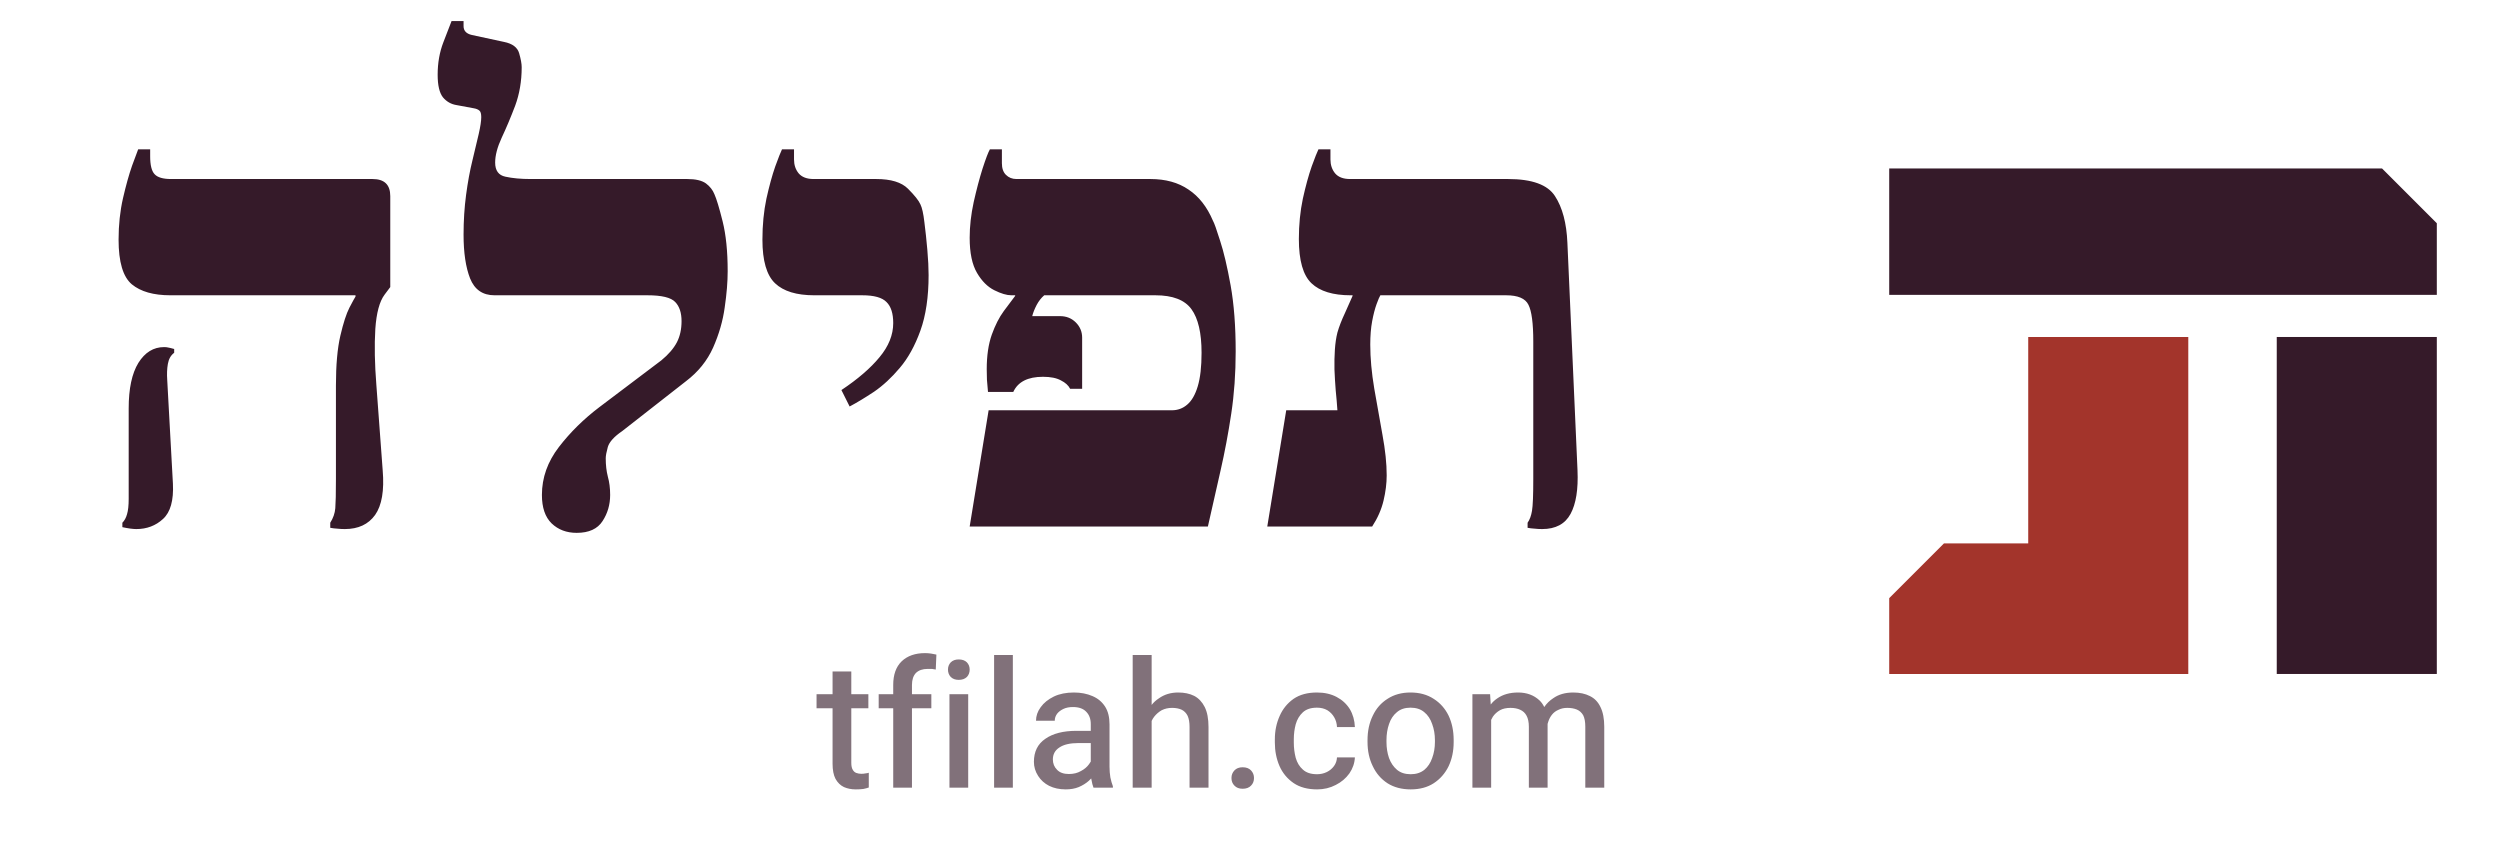
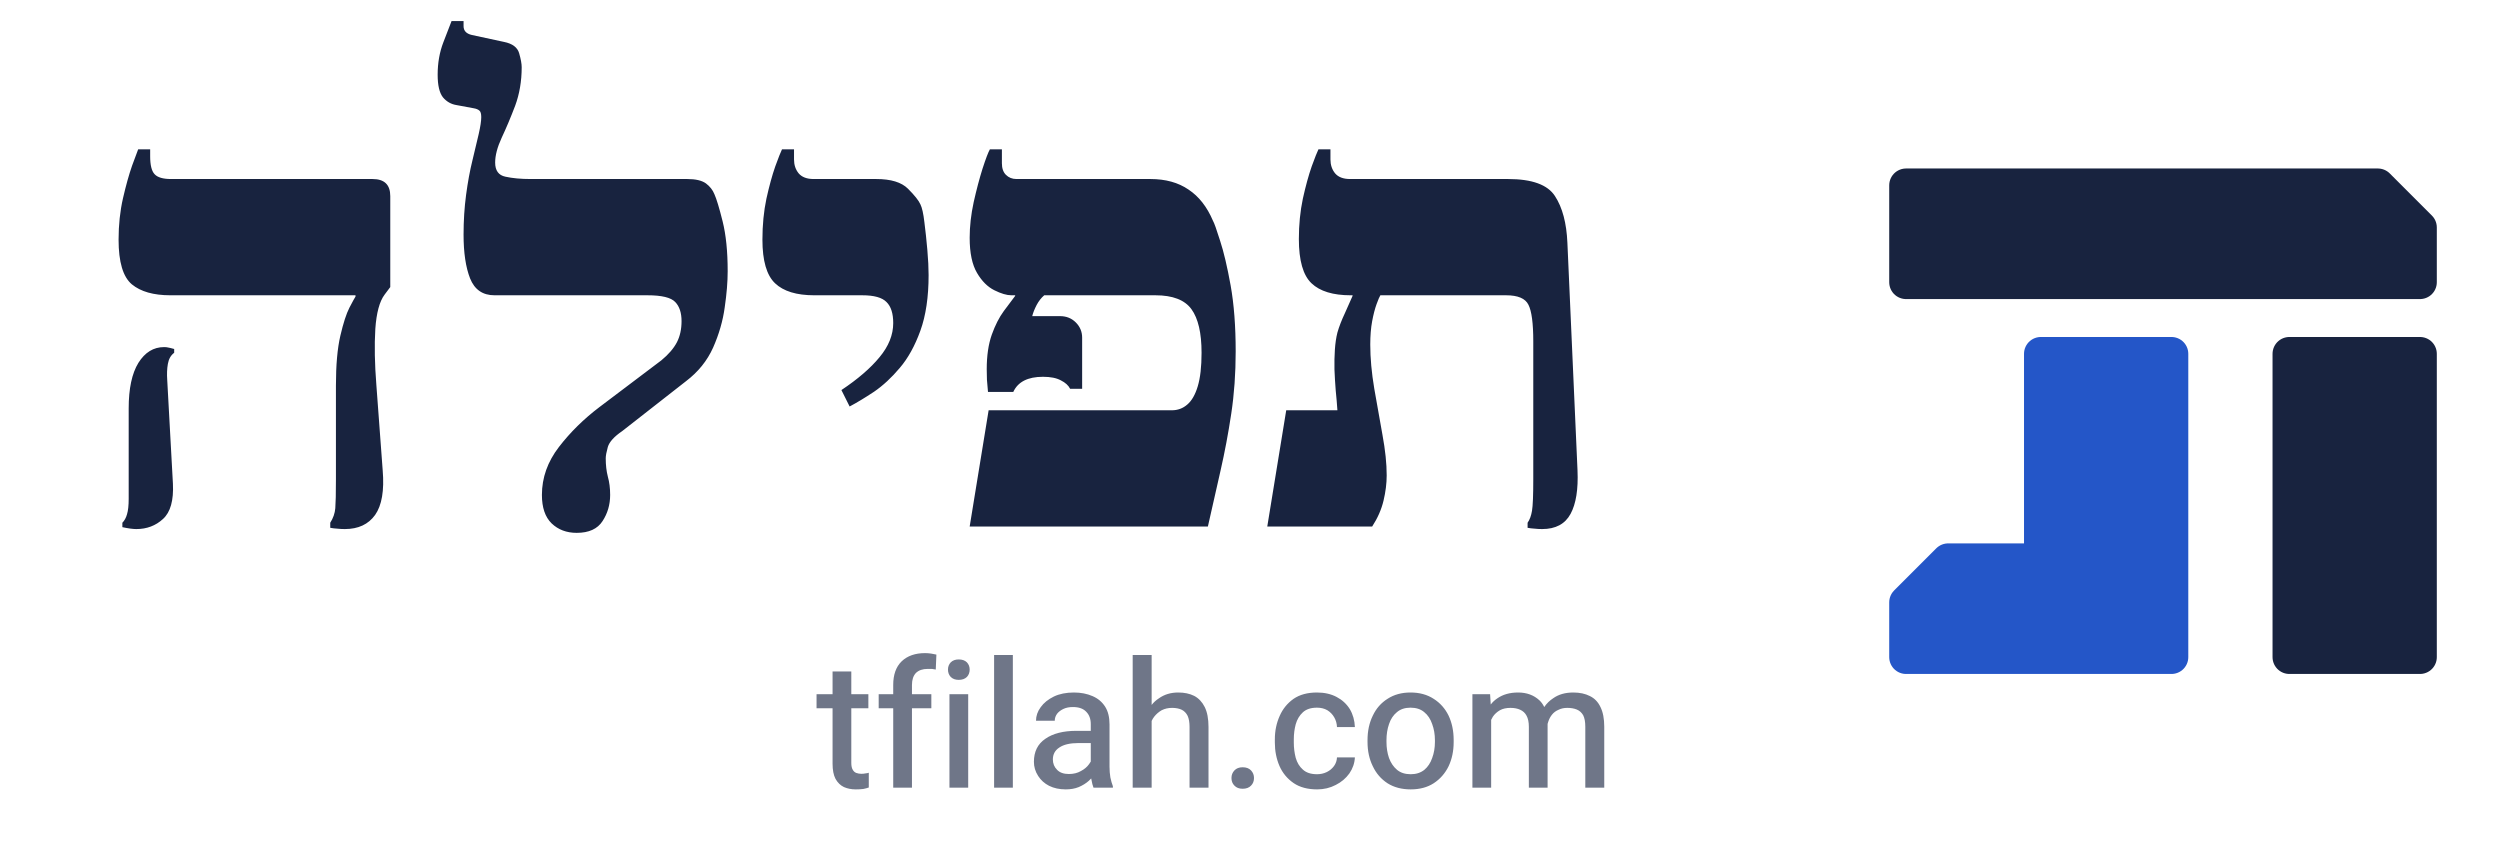
<svg xmlns="http://www.w3.org/2000/svg" viewBox="0 0 118.7 40" role="img" aria-label="תפילה · tfilah.com">
  <g transform="translate(86.7 4)">
-     <path d="M3 4H26.4L29 6.6V10H3Z" fill="#351A29" />
-     <path d="M21.4 12H29V28H21.4Z" fill="#351A29" />
-     <path d="M9.6 12H17.2V28H3V24.4L5.6 21.8H9.6Z" fill="#A3342B" />
+     <path d="M3.8 4.8H26.2L28.2 6.8V9.4H3.8Z" fill="#18233F" stroke="#18233F" stroke-width="1.6" stroke-linejoin="round" />
+     <path d="M22 12.8H28.2V27.2H22Z" fill="#18233F" stroke="#18233F" stroke-width="1.6" stroke-linejoin="round" />
+     <path d="M10.2 12.8H16.4V27.2H3.8V24.6L5.8 22.6H10.2Z" fill="#2456C8" stroke="#2456C8" stroke-width="1.6" stroke-linejoin="round" />
  </g>
-   <path transform="translate(3.98 25)" d="M12.39 0.12Q12.21 0.12 12.03 0.1Q11.85 0.09 11.7 0.06V-0.18Q11.91 -0.51 11.94 -0.87Q11.97 -1.23 11.97 -2.25V-6.69Q11.97 -8.16 12.18 -9.06Q12.39 -9.96 12.61 -10.39Q12.84 -10.83 12.9 -10.92V-10.98H4.11Q2.91 -10.98 2.28 -11.5Q1.65 -12.03 1.65 -13.62Q1.65 -14.67 1.86 -15.59Q2.07 -16.5 2.29 -17.13Q2.52 -17.76 2.58 -17.91H3.15V-17.58Q3.15 -16.95 3.36 -16.73Q3.57 -16.5 4.14 -16.5H13.71Q14.55 -16.5 14.55 -15.69V-11.37L14.28 -11.01Q13.92 -10.53 13.84 -9.38Q13.77 -8.22 13.89 -6.72L14.19 -2.67Q14.31 -1.23 13.83 -0.55Q13.35 0.12 12.39 0.12ZM2.49 0.12Q2.25 0.12 1.83 0.03V-0.18Q1.98 -0.33 2.05 -0.58Q2.13 -0.84 2.13 -1.32V-5.61Q2.13 -7.02 2.59 -7.77Q3.06 -8.52 3.81 -8.52Q3.93 -8.52 4 -8.5Q4.08 -8.49 4.29 -8.43V-8.25Q4.05 -8.07 3.99 -7.72Q3.93 -7.38 3.96 -6.96L4.23 -2.04Q4.29 -0.84 3.76 -0.36Q3.24 0.12 2.49 0.12ZM23.4 0.3Q22.68 0.3 22.21 -0.15Q21.75 -0.6 21.75 -1.5Q21.75 -2.73 22.56 -3.78Q23.37 -4.83 24.48 -5.67L27.42 -7.89Q27.93 -8.31 28.16 -8.75Q28.38 -9.18 28.38 -9.75Q28.38 -10.35 28.08 -10.66Q27.78 -10.98 26.76 -10.98H19.5Q18.66 -10.98 18.34 -11.78Q18.03 -12.57 18.03 -13.86Q18.03 -14.85 18.15 -15.75Q18.27 -16.65 18.45 -17.38Q18.63 -18.12 18.75 -18.64Q18.87 -19.17 18.87 -19.44Q18.87 -19.68 18.78 -19.75Q18.69 -19.83 18.51 -19.86L17.7 -20.01Q17.31 -20.07 17.05 -20.38Q16.8 -20.7 16.8 -21.45Q16.8 -22.29 17.07 -22.99Q17.34 -23.7 17.46 -24H18.03V-23.76Q18.03 -23.43 18.42 -23.34L19.95 -23.01Q20.55 -22.89 20.67 -22.47Q20.79 -22.05 20.79 -21.81Q20.79 -20.82 20.48 -19.98Q20.16 -19.14 19.84 -18.46Q19.53 -17.79 19.53 -17.28Q19.53 -16.71 20.02 -16.61Q20.52 -16.5 21.21 -16.5H28.65Q29.25 -16.5 29.54 -16.29Q29.82 -16.08 29.94 -15.78Q30.09 -15.45 30.33 -14.49Q30.57 -13.53 30.57 -12.12Q30.57 -11.37 30.43 -10.41Q30.3 -9.45 29.88 -8.5Q29.46 -7.56 28.59 -6.9L25.56 -4.53Q24.99 -4.14 24.88 -3.78Q24.78 -3.42 24.78 -3.24Q24.78 -2.76 24.88 -2.37Q24.99 -1.98 24.99 -1.5Q24.99 -0.81 24.63 -0.26Q24.27 0.3 23.4 0.3ZM36.36 -5.7 35.97 -6.48Q37.14 -7.26 37.78 -8.04Q38.43 -8.82 38.43 -9.66Q38.43 -10.35 38.11 -10.66Q37.8 -10.98 36.96 -10.98H34.68Q33.42 -10.98 32.82 -11.55Q32.22 -12.12 32.22 -13.62Q32.22 -14.67 32.41 -15.57Q32.61 -16.47 32.83 -17.1Q33.06 -17.73 33.15 -17.91H33.72V-17.43Q33.72 -17.04 33.94 -16.77Q34.17 -16.5 34.65 -16.5H37.62Q38.67 -16.5 39.13 -16.04Q39.6 -15.57 39.72 -15.3Q39.84 -15.06 39.91 -14.45Q39.99 -13.83 40.05 -13.14Q40.11 -12.45 40.11 -11.94Q40.11 -10.38 39.72 -9.3Q39.33 -8.22 38.74 -7.53Q38.16 -6.84 37.52 -6.4Q36.87 -5.97 36.36 -5.7ZM42.06 0 42.96 -5.52H51.66Q52.08 -5.52 52.39 -5.79Q52.71 -6.06 52.89 -6.66Q53.07 -7.26 53.07 -8.25Q53.07 -9.66 52.59 -10.32Q52.11 -10.98 50.88 -10.98H45.6Q45.39 -10.8 45.24 -10.52Q45.09 -10.23 45.03 -9.99H46.35Q46.8 -9.99 47.1 -9.69Q47.4 -9.39 47.4 -8.97V-6.54H46.83Q46.71 -6.78 46.39 -6.94Q46.08 -7.11 45.54 -7.11Q44.46 -7.11 44.13 -6.39H42.93Q42.9 -6.75 42.88 -6.97Q42.87 -7.2 42.87 -7.47Q42.87 -8.43 43.11 -9.11Q43.35 -9.78 43.68 -10.23Q44.01 -10.68 44.22 -10.95V-10.98H44.04Q43.71 -10.98 43.23 -11.22Q42.75 -11.46 42.41 -12.04Q42.06 -12.63 42.06 -13.71Q42.06 -14.52 42.25 -15.4Q42.45 -16.29 42.67 -16.99Q42.9 -17.7 43.02 -17.91H43.59V-17.25Q43.59 -16.89 43.78 -16.7Q43.98 -16.5 44.28 -16.5H50.64Q51.72 -16.5 52.45 -16Q53.19 -15.51 53.61 -14.52Q53.7 -14.37 53.95 -13.57Q54.21 -12.78 54.45 -11.45Q54.69 -10.11 54.69 -8.31Q54.69 -6.75 54.48 -5.36Q54.27 -3.96 53.97 -2.65Q53.67 -1.35 53.37 0ZM69.24 0.12Q69.06 0.12 68.88 0.1Q68.7 0.09 68.55 0.06V-0.18Q68.7 -0.39 68.76 -0.75Q68.82 -1.11 68.82 -2.25V-8.79Q68.82 -10.08 68.59 -10.53Q68.37 -10.98 67.53 -10.98H61.56Q61.5 -10.89 61.38 -10.56Q61.26 -10.23 61.17 -9.75Q61.08 -9.27 61.08 -8.64Q61.08 -7.68 61.27 -6.55Q61.47 -5.43 61.66 -4.35Q61.86 -3.27 61.86 -2.43Q61.86 -1.86 61.71 -1.23Q61.56 -0.6 61.17 0H56.19L57.09 -5.52H59.52Q59.49 -5.97 59.44 -6.46Q59.4 -6.96 59.38 -7.46Q59.37 -7.95 59.4 -8.4Q59.43 -8.85 59.52 -9.21Q59.64 -9.63 59.88 -10.14L60.24 -10.95V-10.98H60.15Q58.89 -10.98 58.29 -11.55Q57.69 -12.12 57.69 -13.65Q57.69 -14.67 57.88 -15.57Q58.08 -16.47 58.3 -17.1Q58.53 -17.73 58.62 -17.91H59.19V-17.43Q59.19 -17.04 59.41 -16.77Q59.64 -16.5 60.12 -16.5H67.62Q69.33 -16.5 69.85 -15.69Q70.38 -14.88 70.44 -13.47L70.92 -2.67Q70.98 -1.32 70.59 -0.6Q70.2 0.12 69.24 0.12Z" fill="#351A29" />
-   <path transform="translate(38.73 37.4)" d="M2.5 -3.77H1.69V-1.18Q1.69 -0.96 1.76 -0.85Q1.82 -0.74 1.93 -0.7Q2.04 -0.66 2.17 -0.66Q2.27 -0.66 2.37 -0.68Q2.47 -0.69 2.52 -0.71V-0.01Q2.41 0.03 2.26 0.06Q2.11 0.08 1.9 0.08Q1.59 0.08 1.34 -0.03Q1.09 -0.15 0.94 -0.42Q0.8 -0.69 0.8 -1.14V-3.77H0.04V-4.44H0.8V-5.52H1.69V-4.44H2.5ZM3.68 0V-3.77H2.99V-4.44H3.68V-4.88Q3.68 -5.61 4.08 -6Q4.49 -6.39 5.19 -6.39Q5.33 -6.39 5.47 -6.37Q5.6 -6.35 5.73 -6.32L5.7 -5.61Q5.62 -5.63 5.52 -5.64Q5.41 -5.64 5.31 -5.64Q4.96 -5.64 4.76 -5.45Q4.57 -5.25 4.57 -4.88V-4.44H5.49V-3.77H4.57V0ZM6.79 -6.09Q7.04 -6.09 7.18 -5.95Q7.31 -5.81 7.31 -5.61Q7.31 -5.4 7.18 -5.26Q7.04 -5.12 6.79 -5.12Q6.55 -5.12 6.41 -5.26Q6.28 -5.4 6.28 -5.61Q6.28 -5.81 6.41 -5.95Q6.55 -6.09 6.79 -6.09ZM7.24 0H6.35V-4.44H7.24ZM9.36 0H8.47V-6.3H9.36ZM13.06 -3.02Q13.06 -3.39 12.84 -3.61Q12.63 -3.83 12.21 -3.83Q11.95 -3.83 11.76 -3.74Q11.57 -3.65 11.46 -3.51Q11.35 -3.36 11.35 -3.18H10.46Q10.46 -3.52 10.68 -3.82Q10.9 -4.13 11.31 -4.33Q11.71 -4.52 12.26 -4.52Q12.75 -4.52 13.14 -4.35Q13.52 -4.19 13.74 -3.85Q13.95 -3.52 13.95 -3.01V-1Q13.95 -0.73 13.99 -0.49Q14.04 -0.25 14.11 -0.07V0H13.19Q13.13 -0.15 13.09 -0.39Q13.09 -0.41 13.08 -0.44Q13.03 -0.39 12.97 -0.33Q12.77 -0.15 12.49 -0.03Q12.22 0.08 11.87 0.08Q11.42 0.08 11.08 -0.09Q10.75 -0.26 10.56 -0.56Q10.36 -0.87 10.36 -1.23Q10.36 -1.95 10.9 -2.32Q11.44 -2.7 12.38 -2.7H13.06ZM12.48 -2.12Q11.88 -2.12 11.57 -1.91Q11.26 -1.71 11.26 -1.34Q11.26 -1.05 11.46 -0.85Q11.65 -0.65 12.02 -0.65Q12.35 -0.65 12.59 -0.79Q12.84 -0.92 12.98 -1.12Q13.02 -1.18 13.06 -1.24V-2.12ZM15.95 0H15.05V-6.3H15.95V-3.93Q16.09 -4.11 16.29 -4.24Q16.68 -4.52 17.21 -4.52Q17.65 -4.52 17.97 -4.36Q18.29 -4.19 18.47 -3.83Q18.65 -3.47 18.65 -2.88V0H17.75V-2.88Q17.75 -3.21 17.66 -3.41Q17.56 -3.61 17.38 -3.7Q17.19 -3.79 16.92 -3.79Q16.65 -3.79 16.43 -3.68Q16.22 -3.56 16.07 -3.37Q16 -3.28 15.95 -3.17ZM20.27 0.05Q20.02 0.05 19.88 -0.1Q19.74 -0.24 19.74 -0.46Q19.74 -0.67 19.88 -0.82Q20.02 -0.97 20.27 -0.97Q20.53 -0.97 20.67 -0.82Q20.81 -0.67 20.81 -0.46Q20.81 -0.24 20.67 -0.1Q20.53 0.05 20.27 0.05ZM23.81 0.08Q23.13 0.08 22.69 -0.22Q22.24 -0.53 22.02 -1.03Q21.8 -1.54 21.8 -2.14V-2.3Q21.8 -2.9 22.03 -3.41Q22.25 -3.91 22.69 -4.22Q23.13 -4.52 23.8 -4.52Q24.33 -4.52 24.73 -4.31Q25.13 -4.1 25.36 -3.73Q25.58 -3.36 25.6 -2.88H24.75Q24.74 -3.13 24.62 -3.34Q24.5 -3.55 24.29 -3.68Q24.08 -3.8 23.8 -3.8Q23.37 -3.8 23.13 -3.58Q22.89 -3.36 22.79 -3.01Q22.7 -2.67 22.7 -2.3V-2.14Q22.7 -1.77 22.79 -1.42Q22.89 -1.07 23.13 -0.86Q23.37 -0.64 23.8 -0.64Q24.05 -0.64 24.26 -0.74Q24.47 -0.84 24.61 -1.03Q24.74 -1.21 24.75 -1.44H25.6Q25.58 -1.03 25.34 -0.68Q25.09 -0.33 24.69 -0.13Q24.29 0.08 23.81 0.08ZM26.2 -2.26Q26.2 -2.91 26.45 -3.42Q26.69 -3.93 27.15 -4.22Q27.61 -4.52 28.24 -4.52Q28.88 -4.52 29.34 -4.22Q29.8 -3.93 30.05 -3.42Q30.29 -2.91 30.29 -2.26V-2.17Q30.29 -1.53 30.05 -1.02Q29.8 -0.51 29.34 -0.21Q28.89 0.08 28.25 0.08Q27.61 0.08 27.15 -0.21Q26.69 -0.51 26.45 -1.02Q26.2 -1.53 26.2 -2.17ZM27.1 -2.17Q27.1 -1.76 27.22 -1.41Q27.35 -1.06 27.6 -0.85Q27.85 -0.64 28.25 -0.64Q28.64 -0.64 28.9 -0.85Q29.15 -1.06 29.27 -1.41Q29.4 -1.76 29.4 -2.17V-2.26Q29.4 -2.67 29.27 -3.02Q29.15 -3.38 28.89 -3.59Q28.64 -3.8 28.24 -3.8Q27.85 -3.8 27.6 -3.59Q27.34 -3.38 27.22 -3.02Q27.1 -2.67 27.1 -2.26ZM32.07 0H31.18V-4.44H32.02L32.05 -3.95Q32.18 -4.12 32.36 -4.24Q32.76 -4.52 33.35 -4.52Q33.96 -4.52 34.36 -4.15Q34.5 -4.02 34.59 -3.83Q34.76 -4.08 35.02 -4.25Q35.4 -4.52 35.97 -4.52Q36.43 -4.52 36.76 -4.35Q37.09 -4.19 37.26 -3.83Q37.44 -3.47 37.44 -2.89V0H36.54V-2.9Q36.54 -3.24 36.44 -3.44Q36.33 -3.63 36.14 -3.71Q35.95 -3.79 35.68 -3.79Q35.45 -3.79 35.27 -3.7Q35.08 -3.62 34.96 -3.47Q34.84 -3.32 34.78 -3.13Q34.76 -3.08 34.75 -3.03Q34.75 -2.99 34.75 -2.96V0H33.86V-2.89Q33.86 -3.22 33.75 -3.42Q33.65 -3.61 33.45 -3.7Q33.26 -3.79 32.99 -3.79Q32.69 -3.79 32.49 -3.68Q32.28 -3.56 32.15 -3.37Q32.11 -3.3 32.07 -3.22Z" fill="#351A29" fill-opacity=".62" />
+   <path transform="translate(3.98 25)" d="M12.39 0.12Q12.21 0.12 12.03 0.1Q11.85 0.09 11.7 0.06V-0.18Q11.91 -0.51 11.94 -0.87Q11.97 -1.23 11.97 -2.25V-6.69Q11.97 -8.16 12.18 -9.06Q12.39 -9.96 12.61 -10.39Q12.84 -10.83 12.9 -10.92V-10.98H4.11Q2.91 -10.98 2.28 -11.5Q1.65 -12.03 1.65 -13.62Q1.65 -14.67 1.86 -15.59Q2.07 -16.5 2.29 -17.13Q2.52 -17.76 2.58 -17.91H3.15V-17.58Q3.15 -16.95 3.36 -16.73Q3.57 -16.5 4.14 -16.5H13.71Q14.55 -16.5 14.55 -15.69V-11.37L14.28 -11.01Q13.92 -10.53 13.84 -9.38Q13.77 -8.22 13.89 -6.72L14.19 -2.67Q14.31 -1.23 13.83 -0.55Q13.35 0.12 12.39 0.12ZM2.49 0.12Q2.25 0.12 1.83 0.03V-0.18Q1.98 -0.33 2.05 -0.58Q2.13 -0.84 2.13 -1.32V-5.61Q2.13 -7.02 2.59 -7.77Q3.06 -8.52 3.81 -8.52Q3.93 -8.52 4 -8.5Q4.08 -8.49 4.29 -8.43V-8.25Q4.05 -8.07 3.99 -7.72Q3.93 -7.38 3.96 -6.96L4.23 -2.04Q4.29 -0.84 3.76 -0.36Q3.24 0.12 2.49 0.12ZM23.4 0.3Q22.68 0.3 22.21 -0.15Q21.75 -0.6 21.75 -1.5Q21.75 -2.73 22.56 -3.78Q23.37 -4.83 24.48 -5.67L27.42 -7.89Q27.93 -8.31 28.16 -8.75Q28.38 -9.18 28.38 -9.75Q28.38 -10.35 28.08 -10.66Q27.78 -10.98 26.76 -10.98H19.5Q18.66 -10.98 18.34 -11.78Q18.03 -12.57 18.03 -13.86Q18.03 -14.85 18.15 -15.75Q18.27 -16.65 18.45 -17.38Q18.63 -18.12 18.75 -18.64Q18.87 -19.17 18.87 -19.44Q18.87 -19.68 18.78 -19.75Q18.69 -19.83 18.51 -19.86L17.7 -20.01Q17.31 -20.07 17.05 -20.38Q16.8 -20.7 16.8 -21.45Q16.8 -22.29 17.07 -22.99Q17.34 -23.7 17.46 -24H18.03V-23.76Q18.03 -23.43 18.42 -23.34L19.95 -23.01Q20.55 -22.89 20.67 -22.47Q20.79 -22.05 20.79 -21.81Q20.79 -20.82 20.48 -19.98Q20.16 -19.14 19.84 -18.46Q19.53 -17.79 19.53 -17.28Q19.53 -16.71 20.02 -16.61Q20.52 -16.5 21.21 -16.5H28.65Q29.25 -16.5 29.54 -16.29Q29.82 -16.08 29.94 -15.78Q30.09 -15.45 30.33 -14.49Q30.57 -13.53 30.57 -12.12Q30.57 -11.37 30.43 -10.41Q30.3 -9.45 29.88 -8.5Q29.46 -7.56 28.59 -6.9L25.56 -4.53Q24.99 -4.14 24.88 -3.78Q24.78 -3.42 24.78 -3.24Q24.78 -2.76 24.88 -2.37Q24.99 -1.98 24.99 -1.5Q24.99 -0.81 24.63 -0.26Q24.27 0.3 23.4 0.3ZM36.36 -5.7 35.97 -6.48Q37.14 -7.26 37.78 -8.04Q38.43 -8.82 38.43 -9.66Q38.43 -10.35 38.11 -10.66Q37.8 -10.98 36.96 -10.98H34.68Q33.42 -10.98 32.82 -11.55Q32.22 -12.12 32.22 -13.62Q32.22 -14.67 32.41 -15.57Q32.61 -16.47 32.83 -17.1Q33.06 -17.73 33.15 -17.91H33.72V-17.43Q33.72 -17.04 33.94 -16.77Q34.17 -16.5 34.65 -16.5H37.62Q38.67 -16.5 39.13 -16.04Q39.6 -15.57 39.72 -15.3Q39.84 -15.06 39.91 -14.45Q39.99 -13.83 40.05 -13.14Q40.11 -12.45 40.11 -11.94Q40.11 -10.38 39.72 -9.3Q39.33 -8.22 38.74 -7.53Q38.16 -6.84 37.52 -6.4Q36.87 -5.97 36.36 -5.7ZM42.06 0 42.96 -5.52H51.66Q52.08 -5.52 52.39 -5.79Q52.71 -6.06 52.89 -6.66Q53.07 -7.26 53.07 -8.25Q53.07 -9.66 52.59 -10.32Q52.11 -10.98 50.88 -10.98H45.6Q45.39 -10.8 45.24 -10.52Q45.09 -10.23 45.03 -9.99H46.35Q46.8 -9.99 47.1 -9.69Q47.4 -9.39 47.4 -8.97V-6.54H46.83Q46.71 -6.78 46.39 -6.94Q46.08 -7.11 45.54 -7.11Q44.46 -7.11 44.13 -6.39H42.93Q42.9 -6.75 42.88 -6.97Q42.87 -7.2 42.87 -7.47Q42.87 -8.43 43.11 -9.11Q43.35 -9.78 43.68 -10.23Q44.01 -10.68 44.22 -10.95V-10.98H44.04Q43.71 -10.98 43.23 -11.22Q42.75 -11.46 42.41 -12.04Q42.06 -12.63 42.06 -13.71Q42.06 -14.52 42.25 -15.4Q42.45 -16.29 42.67 -16.99Q42.9 -17.7 43.02 -17.91H43.59V-17.25Q43.59 -16.89 43.78 -16.7Q43.98 -16.5 44.28 -16.5H50.64Q51.72 -16.5 52.45 -16Q53.19 -15.51 53.61 -14.52Q53.7 -14.37 53.95 -13.57Q54.21 -12.78 54.45 -11.45Q54.69 -10.11 54.69 -8.31Q54.69 -6.75 54.48 -5.36Q54.27 -3.96 53.97 -2.65Q53.67 -1.35 53.37 0ZM69.24 0.12Q69.06 0.12 68.88 0.1Q68.7 0.09 68.55 0.06V-0.18Q68.7 -0.39 68.76 -0.75Q68.82 -1.11 68.82 -2.25V-8.79Q68.82 -10.08 68.59 -10.53Q68.37 -10.98 67.53 -10.98H61.56Q61.5 -10.89 61.38 -10.56Q61.26 -10.23 61.17 -9.75Q61.08 -9.27 61.08 -8.64Q61.08 -7.68 61.27 -6.55Q61.47 -5.43 61.66 -4.35Q61.86 -3.27 61.86 -2.43Q61.86 -1.86 61.71 -1.23Q61.56 -0.6 61.17 0H56.19L57.09 -5.52H59.52Q59.49 -5.97 59.44 -6.46Q59.4 -6.96 59.38 -7.46Q59.37 -7.95 59.4 -8.4Q59.43 -8.85 59.52 -9.21Q59.64 -9.63 59.88 -10.14L60.24 -10.95V-10.98H60.15Q58.89 -10.98 58.29 -11.55Q57.69 -12.12 57.69 -13.65Q57.69 -14.67 57.88 -15.57Q58.08 -16.47 58.3 -17.1Q58.53 -17.73 58.62 -17.91H59.19V-17.43Q59.19 -17.04 59.41 -16.77Q59.64 -16.5 60.12 -16.5H67.62Q69.33 -16.5 69.85 -15.69Q70.38 -14.88 70.44 -13.47L70.92 -2.67Q70.98 -1.32 70.59 -0.6Q70.2 0.12 69.24 0.12Z" fill="#18233F" />
+   <path transform="translate(38.73 37.4)" d="M2.5 -3.77H1.69V-1.18Q1.69 -0.96 1.76 -0.85Q1.82 -0.74 1.93 -0.7Q2.04 -0.66 2.17 -0.66Q2.27 -0.66 2.37 -0.68Q2.47 -0.69 2.52 -0.71V-0.01Q2.41 0.03 2.26 0.06Q2.11 0.08 1.9 0.08Q1.59 0.08 1.34 -0.03Q1.09 -0.15 0.94 -0.42Q0.8 -0.69 0.8 -1.14V-3.77H0.04V-4.44H0.8V-5.52H1.69V-4.44H2.5ZM3.68 0V-3.77H2.99V-4.44H3.68V-4.88Q3.68 -5.61 4.08 -6Q4.49 -6.39 5.19 -6.39Q5.33 -6.39 5.47 -6.37Q5.6 -6.35 5.73 -6.32L5.7 -5.61Q5.62 -5.63 5.52 -5.64Q5.41 -5.64 5.31 -5.64Q4.96 -5.64 4.76 -5.45Q4.57 -5.25 4.57 -4.88V-4.44H5.49V-3.77H4.57V0ZM6.79 -6.09Q7.04 -6.09 7.18 -5.95Q7.31 -5.81 7.31 -5.61Q7.31 -5.4 7.18 -5.26Q7.04 -5.12 6.79 -5.12Q6.55 -5.12 6.41 -5.26Q6.28 -5.4 6.28 -5.61Q6.28 -5.81 6.41 -5.95Q6.55 -6.09 6.79 -6.09ZM7.24 0H6.35V-4.44H7.24ZM9.36 0H8.47V-6.3H9.36ZM13.06 -3.02Q13.06 -3.39 12.84 -3.61Q12.63 -3.83 12.21 -3.83Q11.95 -3.83 11.76 -3.74Q11.57 -3.65 11.46 -3.51Q11.35 -3.36 11.35 -3.18H10.46Q10.46 -3.52 10.68 -3.82Q10.9 -4.13 11.31 -4.33Q11.71 -4.52 12.26 -4.52Q12.75 -4.52 13.14 -4.35Q13.52 -4.19 13.74 -3.85Q13.95 -3.52 13.95 -3.01V-1Q13.95 -0.73 13.99 -0.49Q14.04 -0.25 14.11 -0.07V0H13.19Q13.13 -0.15 13.09 -0.39Q13.09 -0.41 13.08 -0.44Q13.03 -0.39 12.97 -0.33Q12.77 -0.15 12.49 -0.03Q12.22 0.08 11.87 0.08Q11.42 0.08 11.08 -0.09Q10.75 -0.26 10.56 -0.56Q10.36 -0.87 10.36 -1.23Q10.36 -1.95 10.9 -2.32Q11.44 -2.7 12.38 -2.7H13.06ZM12.48 -2.12Q11.88 -2.12 11.57 -1.91Q11.26 -1.71 11.26 -1.34Q11.26 -1.05 11.46 -0.85Q11.65 -0.65 12.02 -0.65Q12.35 -0.65 12.59 -0.79Q12.84 -0.92 12.98 -1.12Q13.02 -1.18 13.06 -1.24V-2.12ZM15.95 0H15.05V-6.3H15.95V-3.93Q16.09 -4.11 16.29 -4.24Q16.68 -4.52 17.21 -4.52Q17.65 -4.52 17.97 -4.36Q18.29 -4.19 18.47 -3.83Q18.65 -3.47 18.65 -2.88V0H17.75V-2.88Q17.75 -3.21 17.66 -3.41Q17.56 -3.61 17.38 -3.7Q17.19 -3.79 16.92 -3.79Q16.65 -3.79 16.43 -3.68Q16.22 -3.56 16.07 -3.37Q16 -3.28 15.95 -3.17ZM20.27 0.05Q20.02 0.05 19.88 -0.1Q19.74 -0.24 19.74 -0.46Q19.74 -0.67 19.88 -0.82Q20.02 -0.97 20.27 -0.97Q20.53 -0.97 20.67 -0.82Q20.81 -0.67 20.81 -0.46Q20.81 -0.24 20.67 -0.1Q20.53 0.05 20.27 0.05ZM23.81 0.08Q23.13 0.08 22.69 -0.22Q22.24 -0.53 22.02 -1.03Q21.8 -1.54 21.8 -2.14V-2.3Q21.8 -2.9 22.03 -3.41Q22.25 -3.91 22.69 -4.22Q23.13 -4.52 23.8 -4.52Q24.33 -4.52 24.73 -4.31Q25.13 -4.1 25.36 -3.73Q25.58 -3.36 25.6 -2.88H24.75Q24.74 -3.13 24.62 -3.34Q24.5 -3.55 24.29 -3.68Q24.08 -3.8 23.8 -3.8Q23.37 -3.8 23.13 -3.58Q22.89 -3.36 22.79 -3.01Q22.7 -2.67 22.7 -2.3V-2.14Q22.7 -1.77 22.79 -1.42Q22.89 -1.07 23.13 -0.86Q23.37 -0.64 23.8 -0.64Q24.05 -0.64 24.26 -0.74Q24.47 -0.84 24.61 -1.03Q24.74 -1.21 24.75 -1.44H25.6Q25.58 -1.03 25.34 -0.68Q25.09 -0.33 24.69 -0.13Q24.29 0.08 23.81 0.08ZM26.2 -2.26Q26.2 -2.91 26.45 -3.42Q26.69 -3.93 27.15 -4.22Q27.61 -4.52 28.24 -4.52Q28.88 -4.52 29.34 -4.22Q29.8 -3.93 30.05 -3.42Q30.29 -2.91 30.29 -2.26V-2.17Q30.29 -1.53 30.05 -1.02Q29.8 -0.51 29.34 -0.21Q28.89 0.08 28.25 0.08Q27.61 0.08 27.15 -0.21Q26.69 -0.51 26.45 -1.02Q26.2 -1.53 26.2 -2.17ZM27.1 -2.17Q27.1 -1.76 27.22 -1.41Q27.35 -1.06 27.6 -0.85Q27.85 -0.64 28.25 -0.64Q28.64 -0.64 28.9 -0.85Q29.15 -1.06 29.27 -1.41Q29.4 -1.76 29.4 -2.17V-2.26Q29.4 -2.67 29.27 -3.02Q29.15 -3.38 28.89 -3.59Q28.64 -3.8 28.24 -3.8Q27.85 -3.8 27.6 -3.59Q27.34 -3.38 27.22 -3.02Q27.1 -2.67 27.1 -2.26ZM32.07 0H31.18V-4.44H32.02L32.05 -3.95Q32.18 -4.12 32.36 -4.24Q32.76 -4.52 33.35 -4.52Q33.96 -4.52 34.36 -4.15Q34.5 -4.02 34.59 -3.83Q34.76 -4.08 35.02 -4.25Q35.4 -4.52 35.97 -4.52Q36.43 -4.52 36.76 -4.35Q37.09 -4.19 37.26 -3.83Q37.44 -3.47 37.44 -2.89V0H36.54V-2.9Q36.54 -3.24 36.44 -3.44Q36.33 -3.63 36.14 -3.71Q35.95 -3.79 35.68 -3.79Q35.45 -3.79 35.27 -3.7Q35.08 -3.62 34.96 -3.47Q34.84 -3.32 34.78 -3.13Q34.76 -3.08 34.75 -3.03Q34.75 -2.99 34.75 -2.96V0H33.86V-2.89Q33.86 -3.22 33.75 -3.42Q33.65 -3.61 33.45 -3.7Q33.26 -3.79 32.99 -3.79Q32.69 -3.79 32.49 -3.68Q32.28 -3.56 32.15 -3.37Q32.11 -3.3 32.07 -3.22Z" fill="#18233F" fill-opacity=".62" />
</svg>
